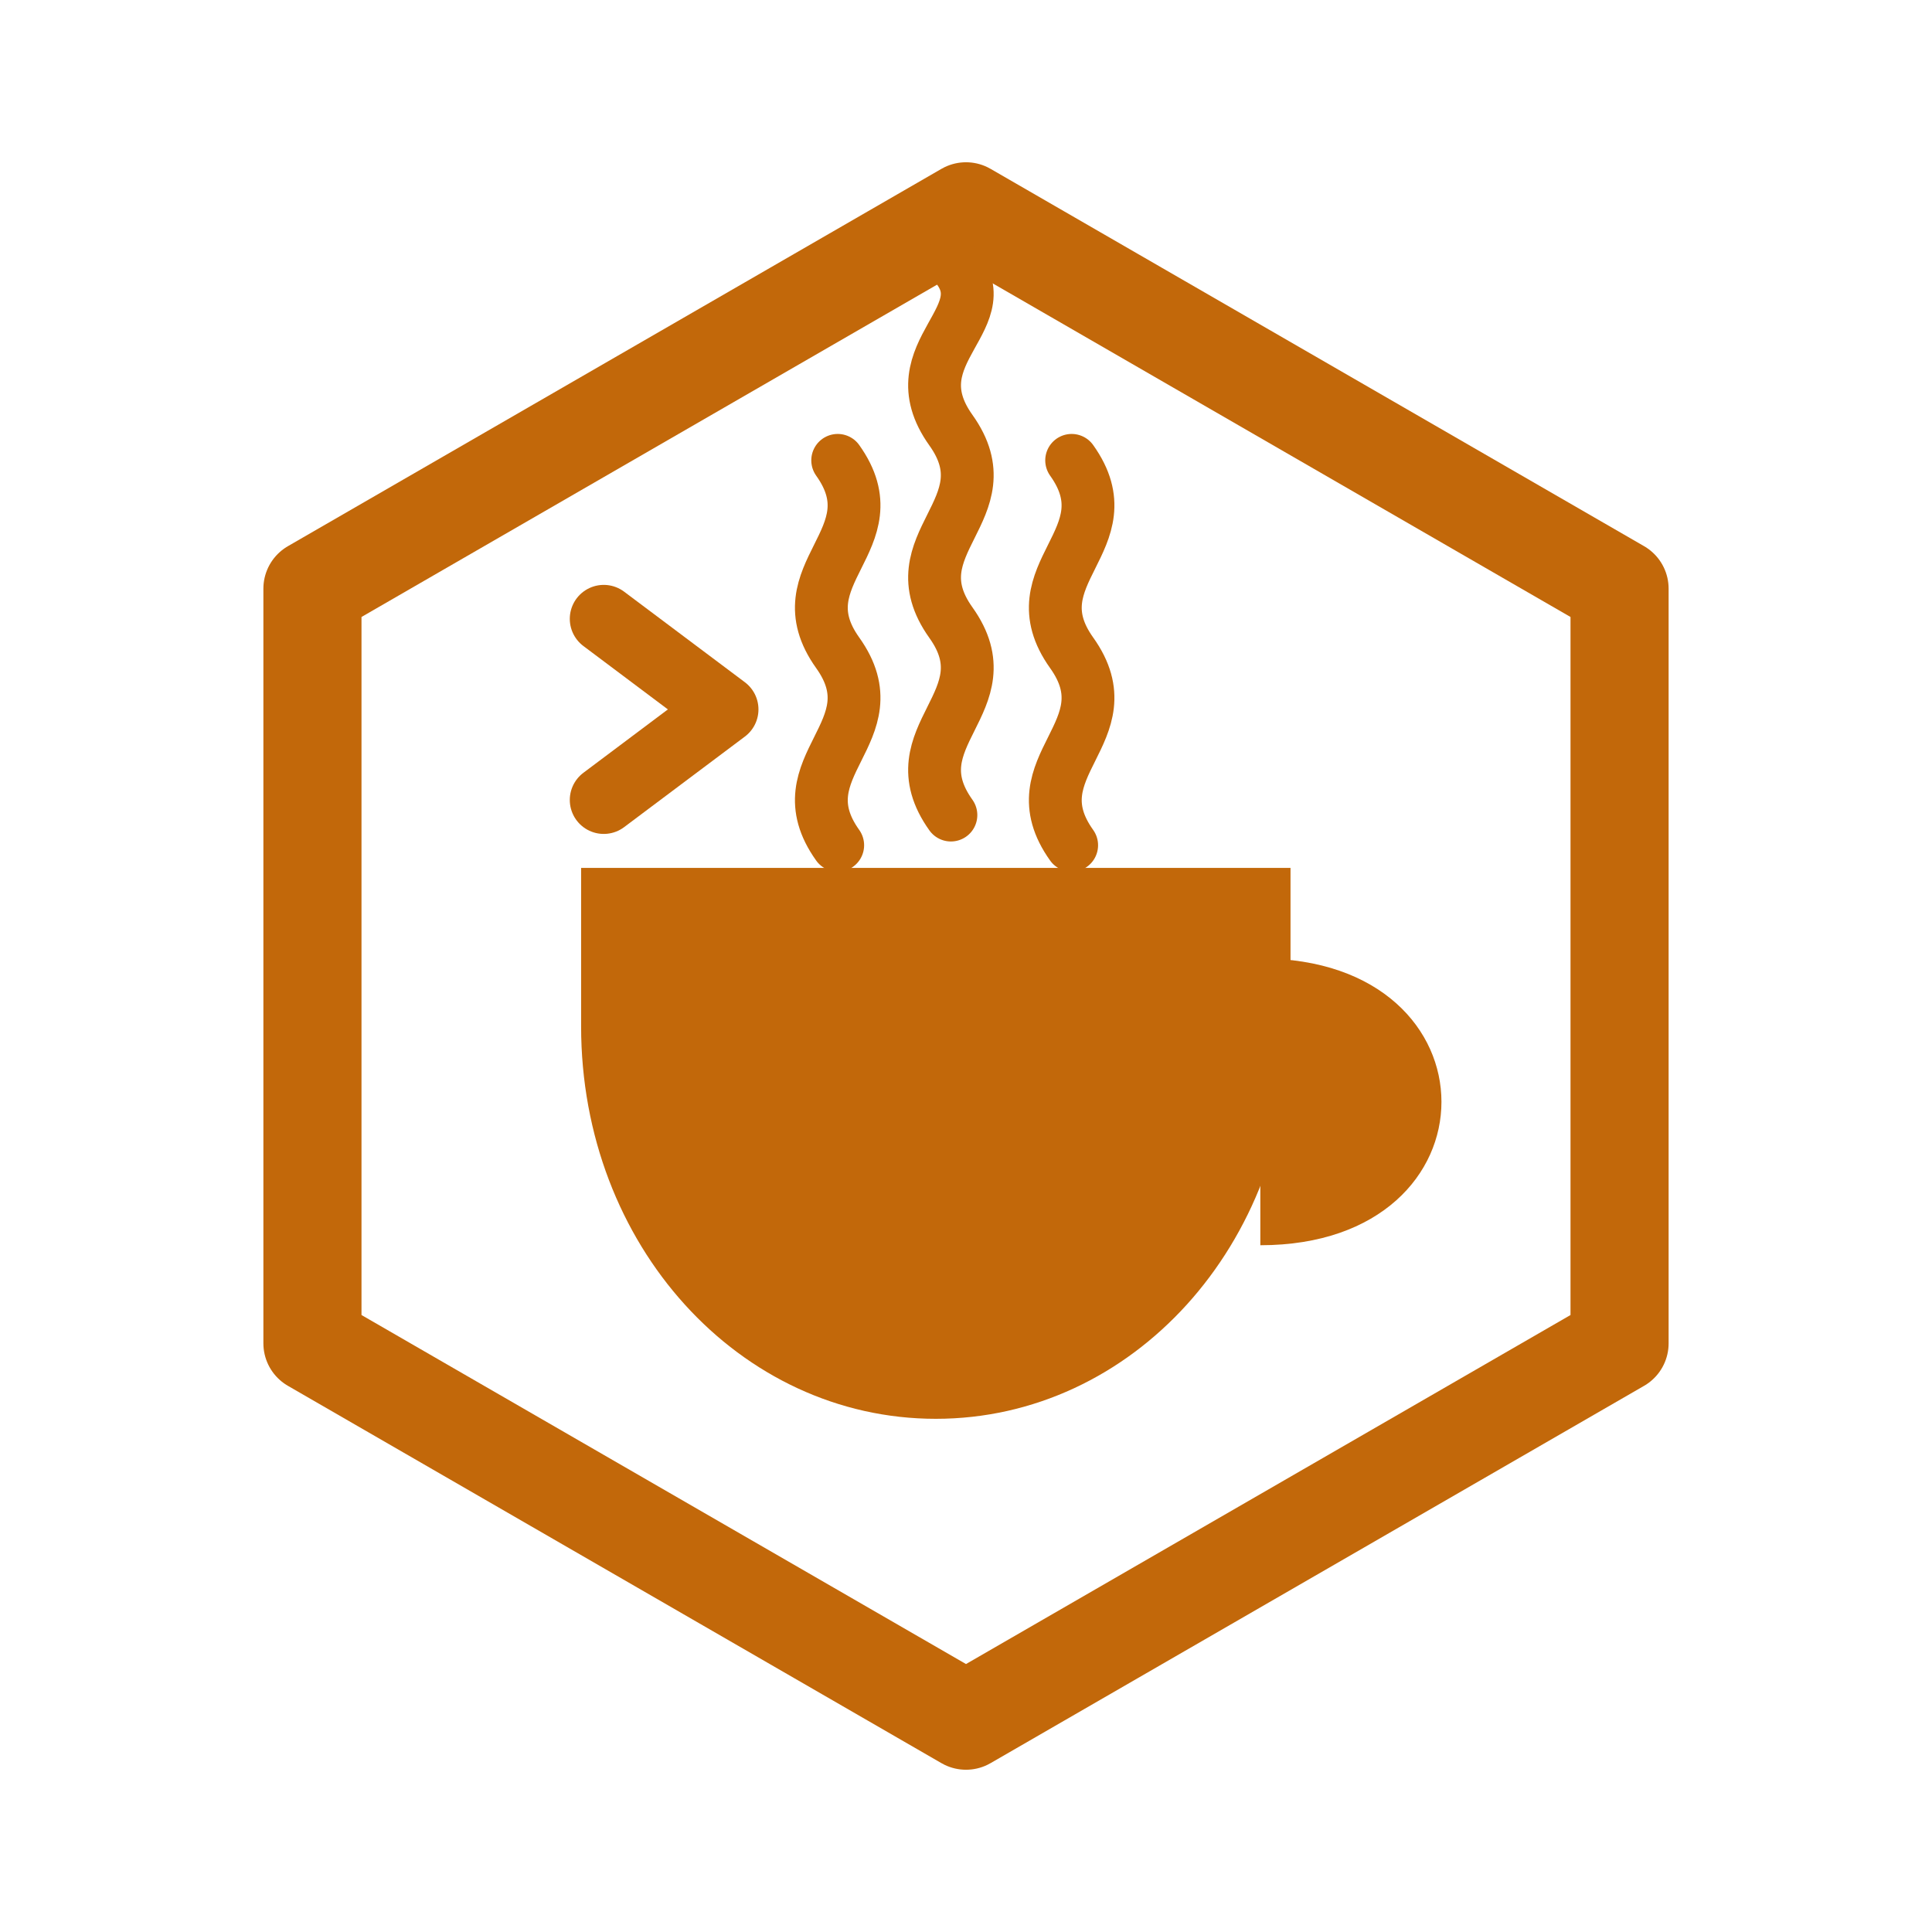
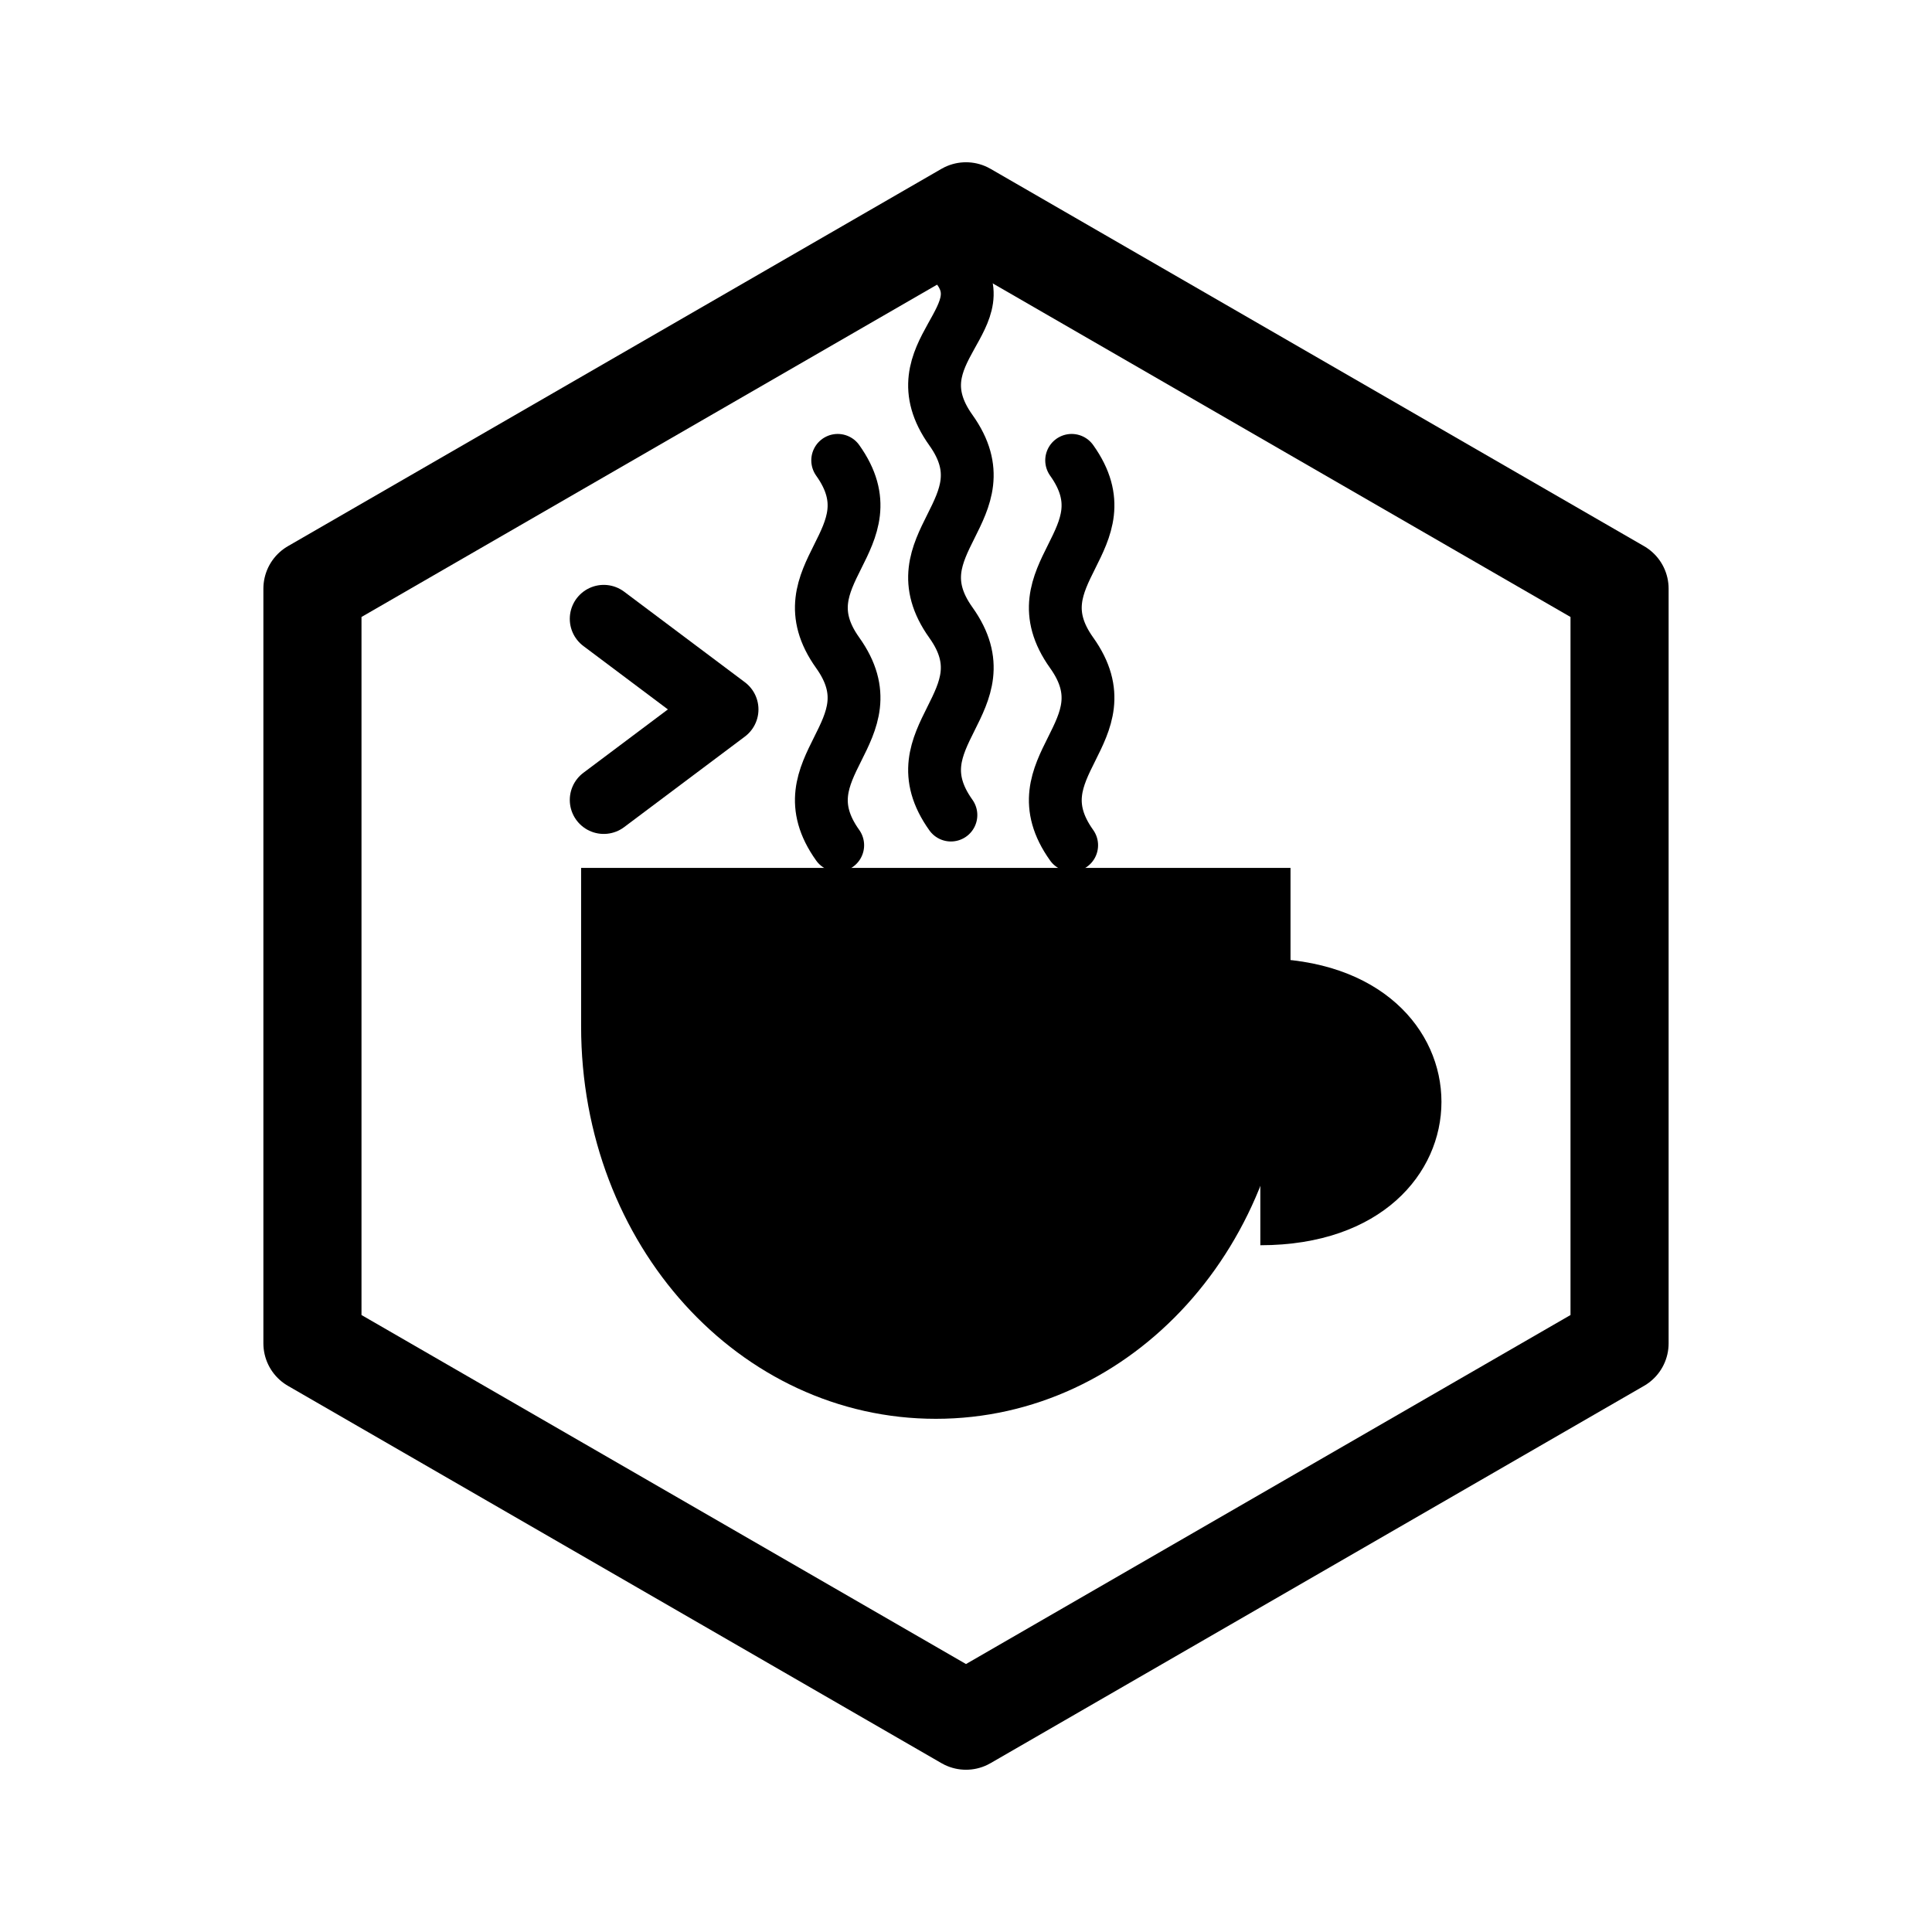
- <svg xmlns="http://www.w3.org/2000/svg" viewBox="0 0 512 512" fill="none" stroke="#c2680a" stroke-width="26" stroke-linecap="round" stroke-linejoin="round">
+ <svg xmlns="http://www.w3.org/2000/svg" viewBox="0 0 512 512" fill="none" stroke="currentColor" stroke-width="26" stroke-linecap="round" stroke-linejoin="round">
  <polygon points="256,56 429.2,156 429.2,356 256,456 82.8,356 82.8,156" />
  <g stroke-width="14">
    <path d="M222,224c-15-21 15-30 0-51c-15-21 15-30 0-51" />
    <path d="M252,216c-15-21 15-30 0-51c-15-21 15-30 0-51c-15-21 15-30 0-45" />
    <path d="M284,224c-15-21 15-30 0-51c-15-21 15-30 0-51" />
  </g>
  <path d="M160,164l32,24-32,24" stroke-width="18" />
-   <g fill="#c2680a" stroke="none">
+   <g fill="currentColor" stroke="none">
    <path d="M334,254c64,0 64,76 0,76z" />
    <path d="M154,230H342v42c0,58-42,104-94,104s-94-46-94-104z" />
  </g>
</svg>
